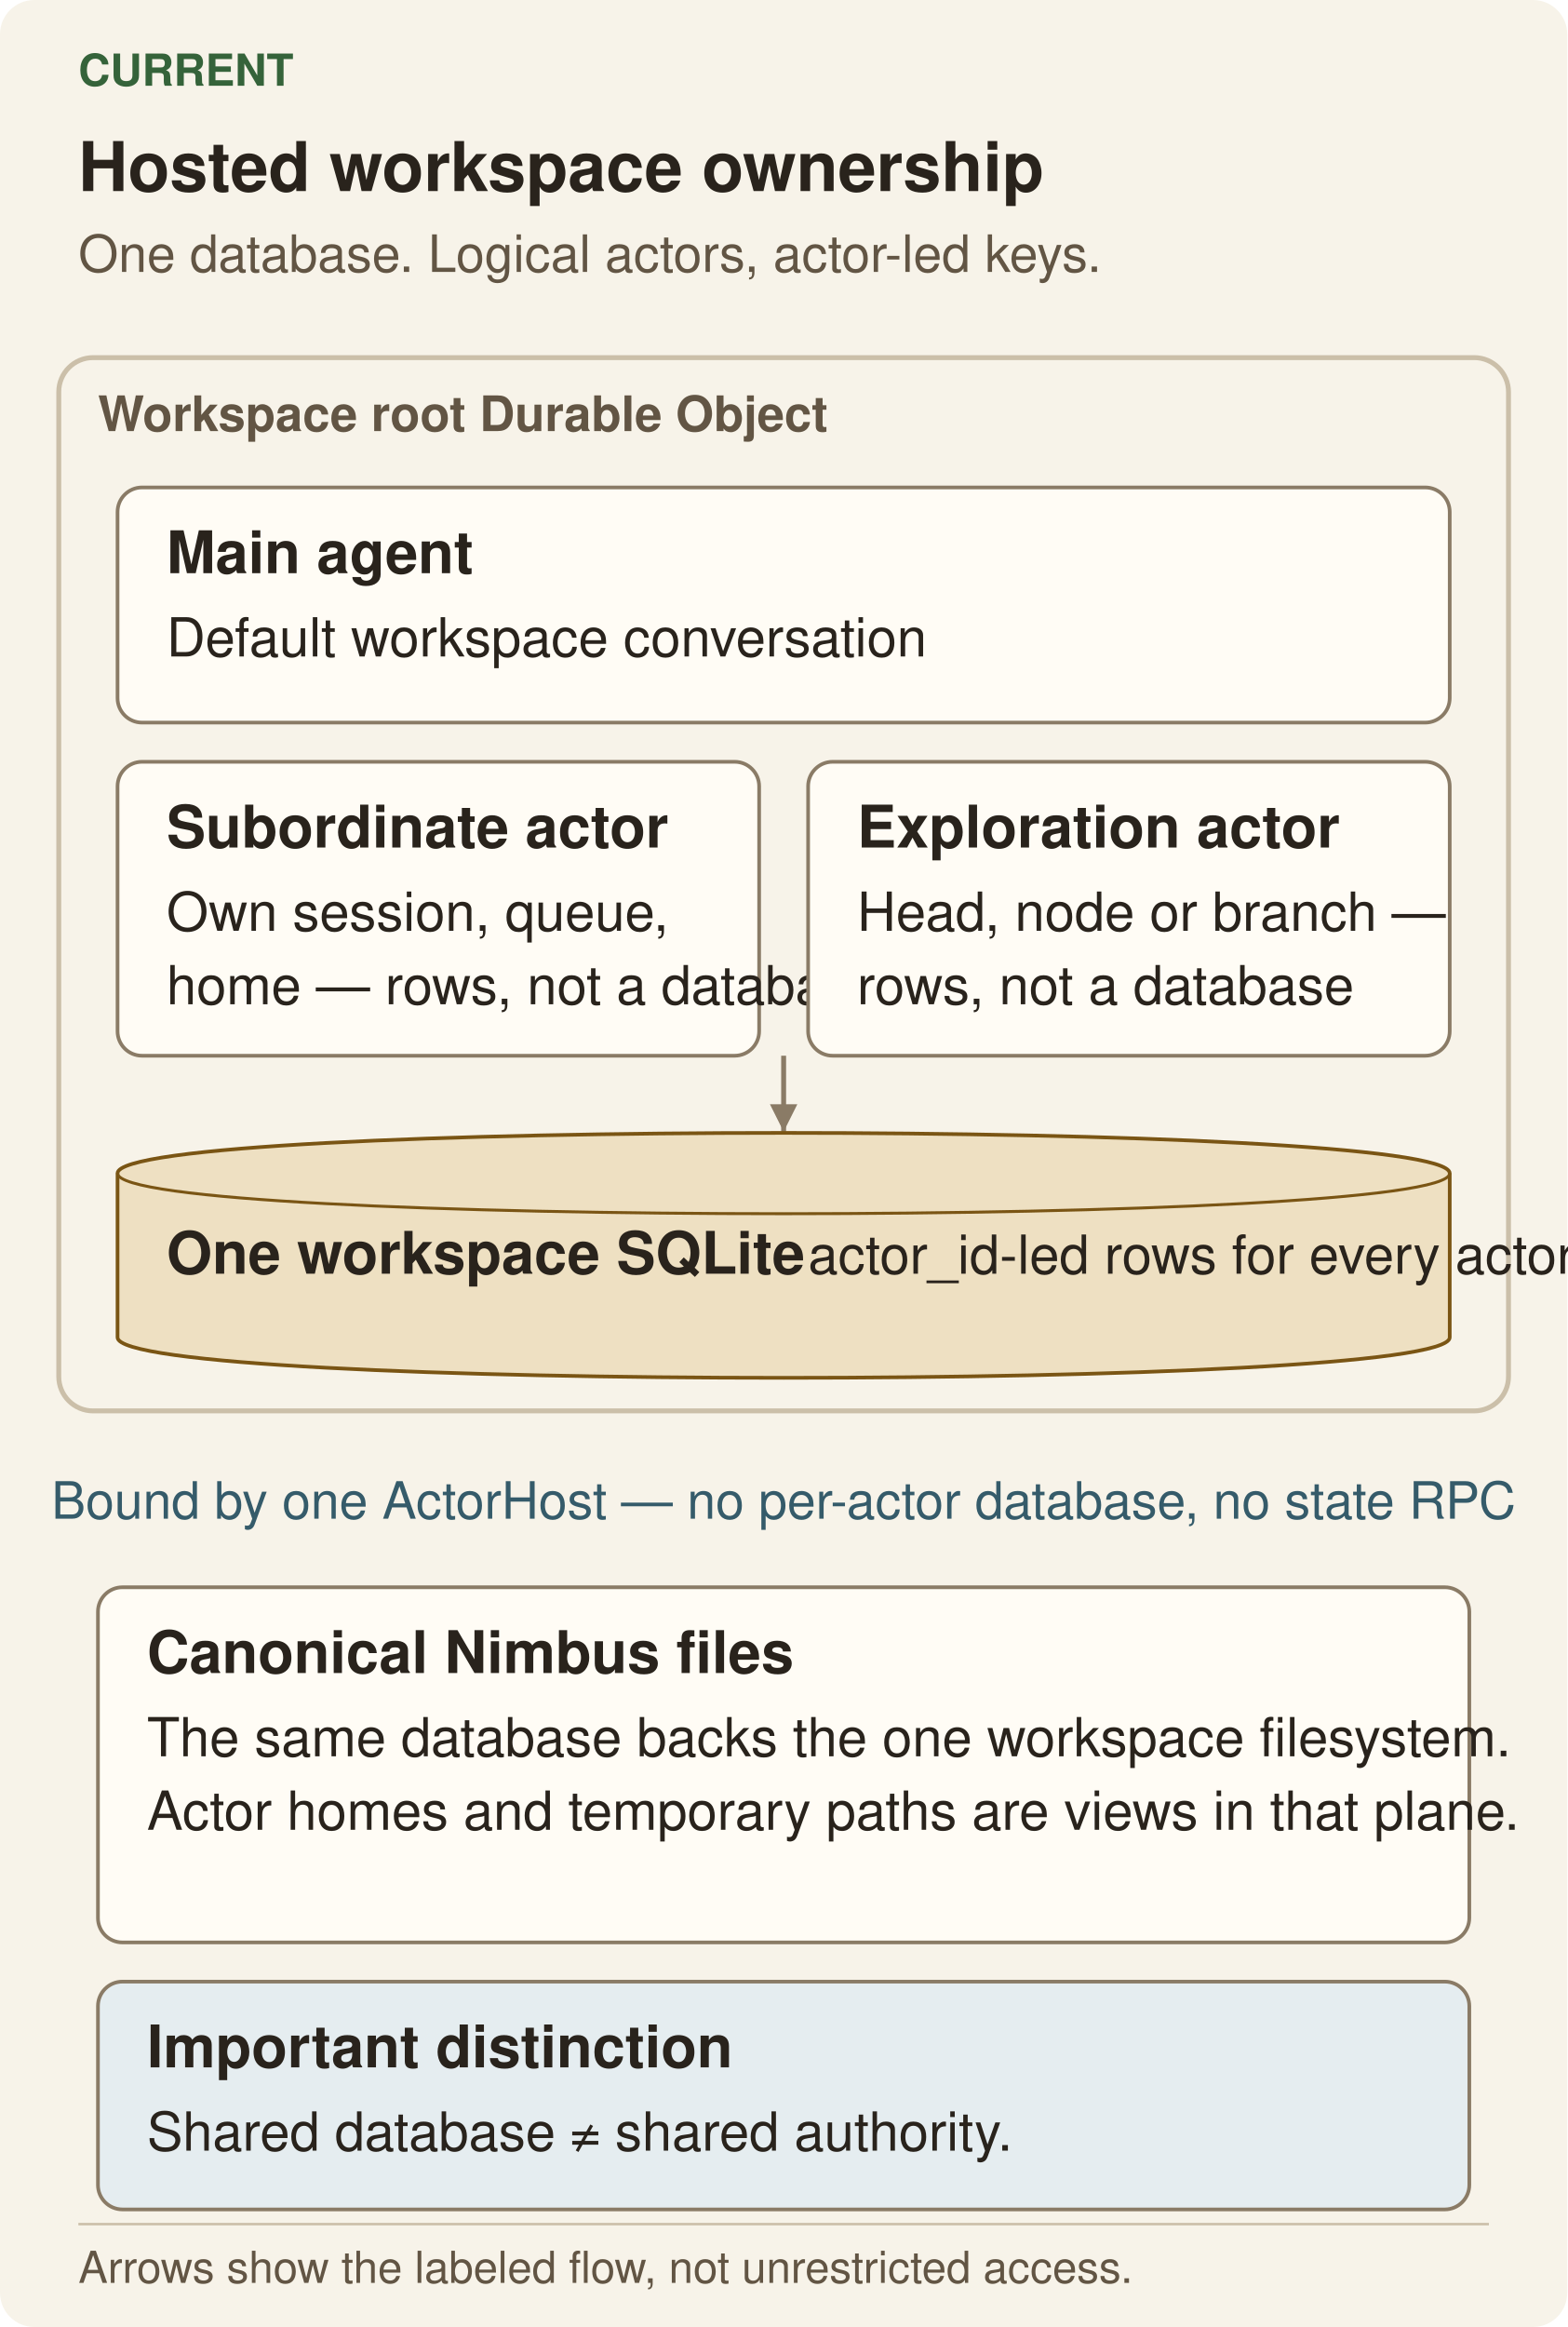
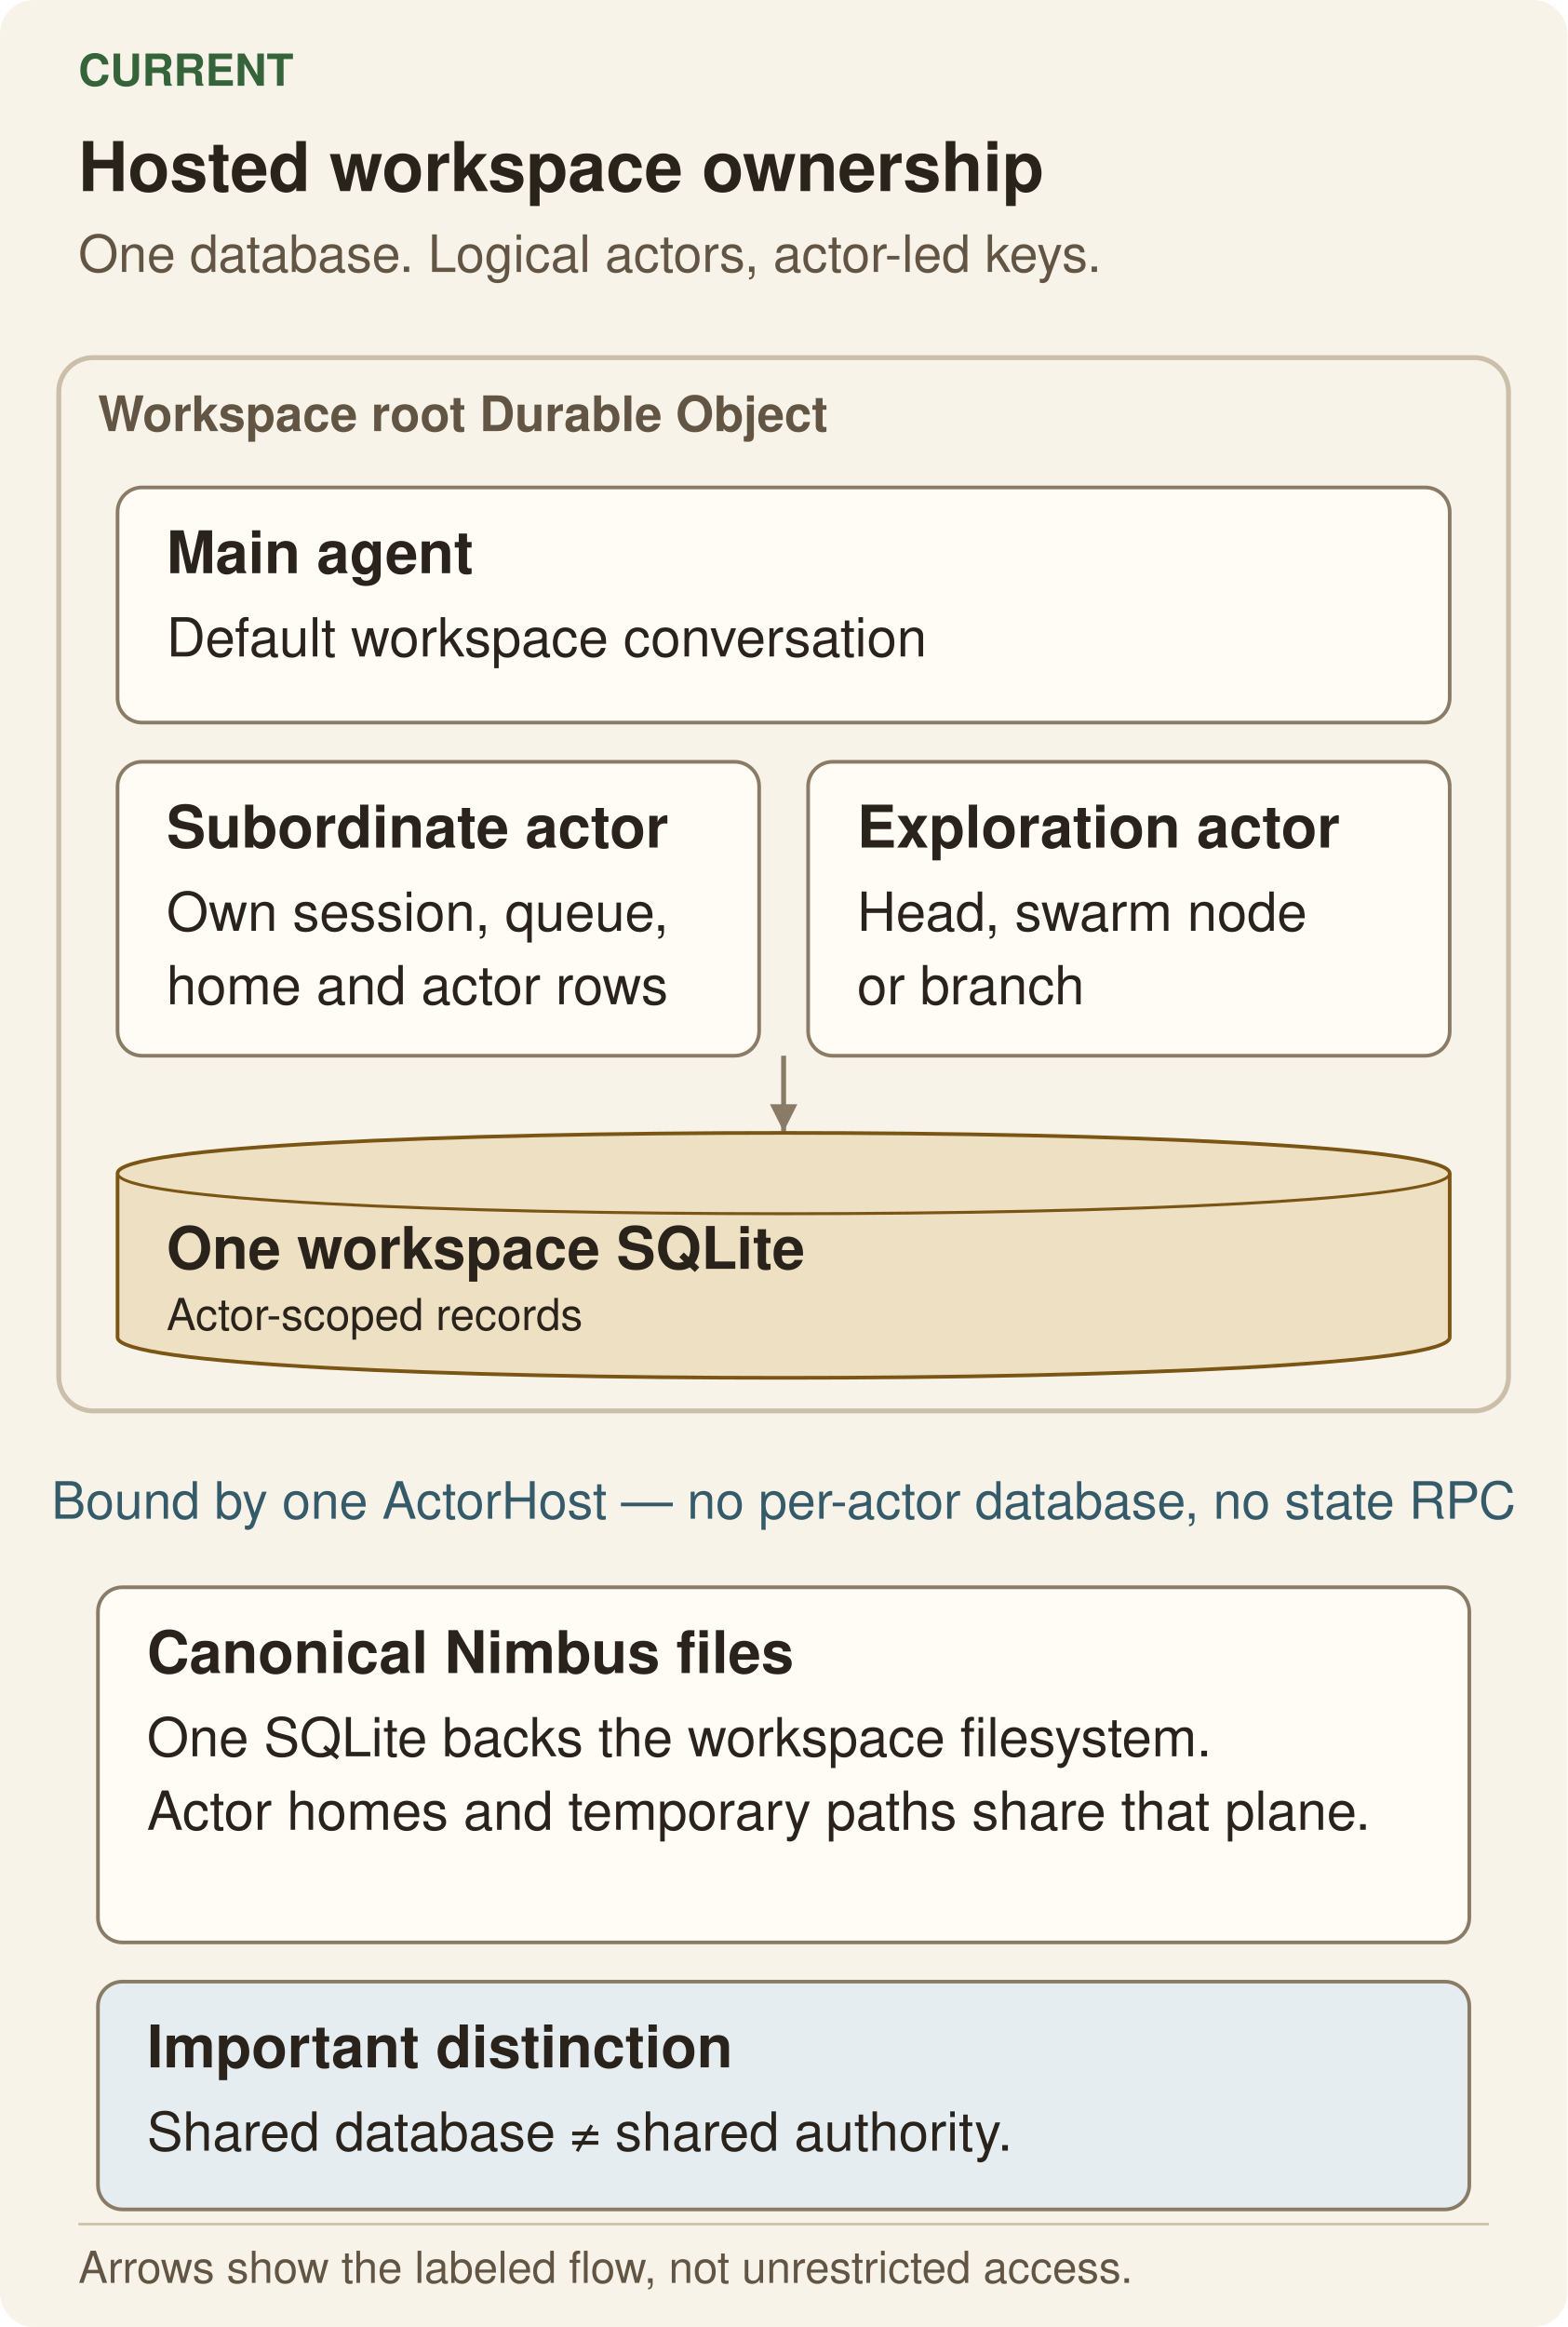
<svg xmlns="http://www.w3.org/2000/svg" width="640" height="950" viewBox="0 0 640 950" style="max-width:100%;height:auto;display:block" role="img" aria-labelledby="workspace-current-title workspace-current-desc">
  <style>text{font-family:ui-sans-serif,-apple-system,BlinkMacSystemFont,"Segoe UI",Helvetica,Arial,sans-serif}path,rect{vector-effect:non-scaling-stroke}</style>
  <defs>
    <marker id="workspace-current-arrow" viewBox="0 0 10 10" refX="9" refY="5" markerWidth="7" markerHeight="7" orient="auto-start-reverse">
      <path d="M1 1 L9 5 L1 9 Z" fill="#8A7B66" />
    </marker>
  </defs>
  <rect width="640" height="950" rx="14" fill="#F7F3E9" />
  <text x="32" y="35" font-size="18" font-weight="700" fill="#35633A" text-anchor="start">
    <tspan x="32" dy="0">CURRENT</tspan>
  </text>
  <text x="32" y="78" font-size="28" font-weight="650" fill="#29231C" text-anchor="start">
    <tspan x="32" dy="0">Hosted workspace ownership</tspan>
  </text>
  <text x="32" y="111" font-size="21" font-weight="400" fill="#625544" text-anchor="start">
    <tspan x="32" dy="0">One database. Logical actors, actor-led keys.</tspan>
  </text>
  <rect x="24" y="146" width="592" height="430" rx="14" fill="none" stroke="#CBBFA9" stroke-width="2" />
  <text x="40" y="176" font-size="20" font-weight="650" fill="#625544" text-anchor="start">
    <tspan x="40" dy="0">Workspace root Durable Object</tspan>
  </text>
  <g>
    <rect x="48" y="199" width="544" height="96" rx="10" fill="#FFFCF5" stroke="#8A7B66" stroke-width="1.5" />
    <text x="68" y="234" font-size="24" font-weight="650" fill="#29231C" text-anchor="start">
      <tspan x="68" dy="0">Main agent</tspan>
    </text>
    <text x="68" y="268" font-size="22" font-weight="400" fill="#29231C" text-anchor="start">
      <tspan x="68" dy="0">Default workspace conversation</tspan>
    </text>
  </g>
  <g>
    <rect x="48" y="311" width="262" height="120" rx="10" fill="#FFFCF5" stroke="#8A7B66" stroke-width="1.5" />
    <text x="68" y="346" font-size="24" font-weight="650" fill="#29231C" text-anchor="start">
      <tspan x="68" dy="0">Subordinate actor</tspan>
    </text>
    <text x="68" y="380" font-size="22" font-weight="400" fill="#29231C" text-anchor="start">
      <tspan x="68" dy="0">Own session, queue,</tspan>
-       <tspan x="68" dy="30">home — rows, not a database</tspan>
+       <tspan x="68" dy="30">home and actor rows</tspan>
    </text>
  </g>
  <g>
    <rect x="330" y="311" width="262" height="120" rx="10" fill="#FFFCF5" stroke="#8A7B66" stroke-width="1.5" />
    <text x="350" y="346" font-size="24" font-weight="650" fill="#29231C" text-anchor="start">
      <tspan x="350" dy="0">Exploration actor</tspan>
    </text>
    <text x="350" y="380" font-size="22" font-weight="400" fill="#29231C" text-anchor="start">
-       <tspan x="350" dy="0">Head, node or branch —</tspan>
-       <tspan x="350" dy="30">rows, not a database</tspan>
+       <tspan x="350" dy="0">Head, swarm node</tspan>
+       <tspan x="350" dy="30">or branch</tspan>
    </text>
  </g>
  <path d="M320 431 V462" fill="none" stroke="#8A7B66" stroke-width="2" marker-end="url(#workspace-current-arrow)" />
  <g>
    <path d="M48 479 C48 457,592 457,592 479 L592 546 C592 568,48 568,48 546 Z" fill="#EEE0C2" stroke="#7A5514" stroke-width="1.5" />
    <path d="M48 479 C48 501,592 501,592 479" fill="none" stroke="#7A5514" stroke-width="1.2" />
-     <text x="68" y="520" font-size="24" font-weight="650" fill="#29231C" text-anchor="start">
+     <text x="68" y="518" font-size="24" font-weight="650" fill="#29231C" text-anchor="start">
      <tspan x="68" dy="0">One workspace SQLite</tspan>
    </text>
-     <text x="330" y="520" font-size="22" font-weight="400" fill="#29231C" text-anchor="start">
-       <tspan x="330" dy="0">actor_id-led rows for every actor</tspan>
+     <text x="68" y="543" font-size="18" font-weight="400" fill="#29231C" text-anchor="start">
+       <tspan x="68" dy="0">Actor-scoped records</tspan>
    </text>
  </g>
  <text x="320" y="620" font-size="21" font-weight="400" fill="#355B6A" text-anchor="middle">
    <tspan x="320" dy="0">Bound by one ActorHost — no per-actor database, no state RPC</tspan>
  </text>
  <g>
    <rect x="40" y="648" width="560" height="145" rx="10" fill="#FFFCF5" stroke="#8A7B66" stroke-width="1.5" />
    <text x="60" y="683" font-size="24" font-weight="650" fill="#29231C" text-anchor="start">
      <tspan x="60" dy="0">Canonical Nimbus files</tspan>
    </text>
    <text x="60" y="717" font-size="22" font-weight="400" fill="#29231C" text-anchor="start">
-       <tspan x="60" dy="0">The same database backs the one workspace filesystem.</tspan>
-       <tspan x="60" dy="30">Actor homes and temporary paths are views in that plane.</tspan>
+       <tspan x="60" dy="0">One SQLite backs the workspace filesystem.</tspan>
+       <tspan x="60" dy="30">Actor homes and temporary paths share that plane.</tspan>
    </text>
  </g>
  <g>
    <rect x="40" y="809" width="560" height="93" rx="10" fill="#E5EDF0" stroke="#8A7B66" stroke-width="1.5" />
    <text x="60" y="844" font-size="24" font-weight="650" fill="#29231C" text-anchor="start">
      <tspan x="60" dy="0">Important distinction</tspan>
    </text>
    <text x="60" y="878" font-size="22" font-weight="400" fill="#29231C" text-anchor="start">
      <tspan x="60" dy="0">Shared database ≠ shared authority.</tspan>
    </text>
  </g>
  <path d="M32 908 H608" stroke="#CBBFA9" />
  <text x="32" y="932" font-size="18" font-weight="400" fill="#625544" text-anchor="start">
    <tspan x="32" dy="0">Arrows show the labeled flow, not unrestricted access.</tspan>
  </text>
</svg>
